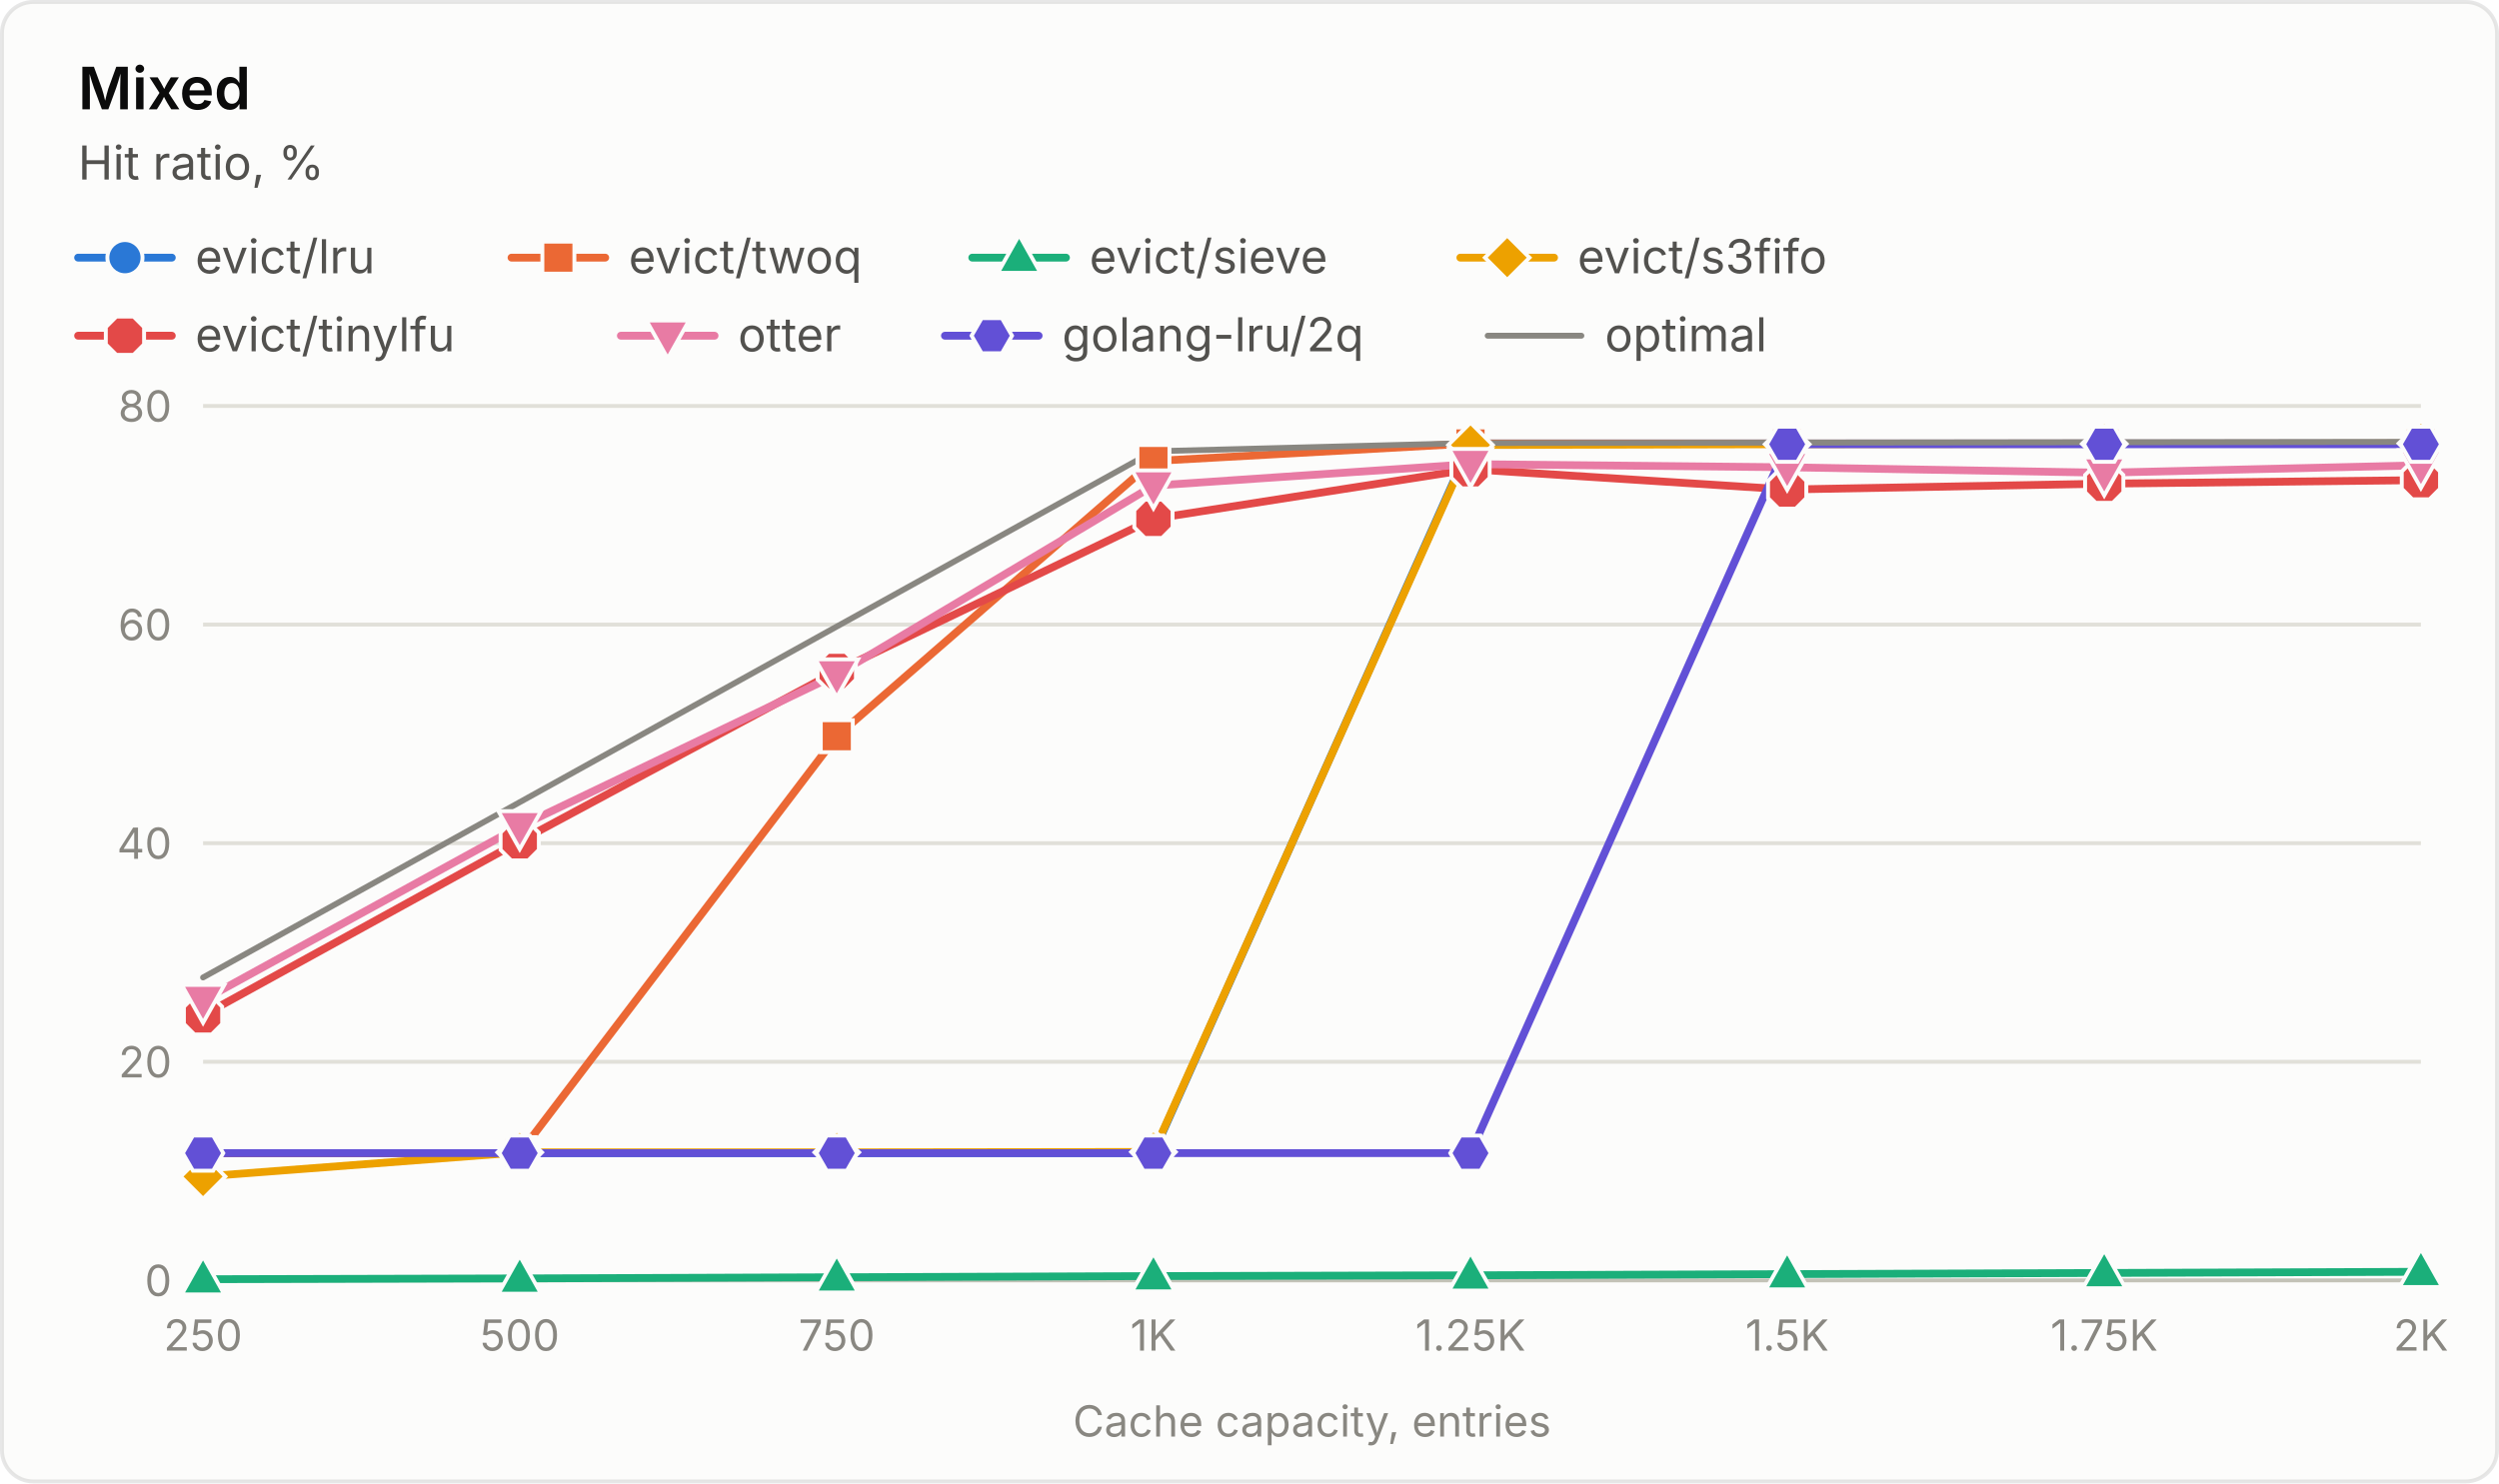
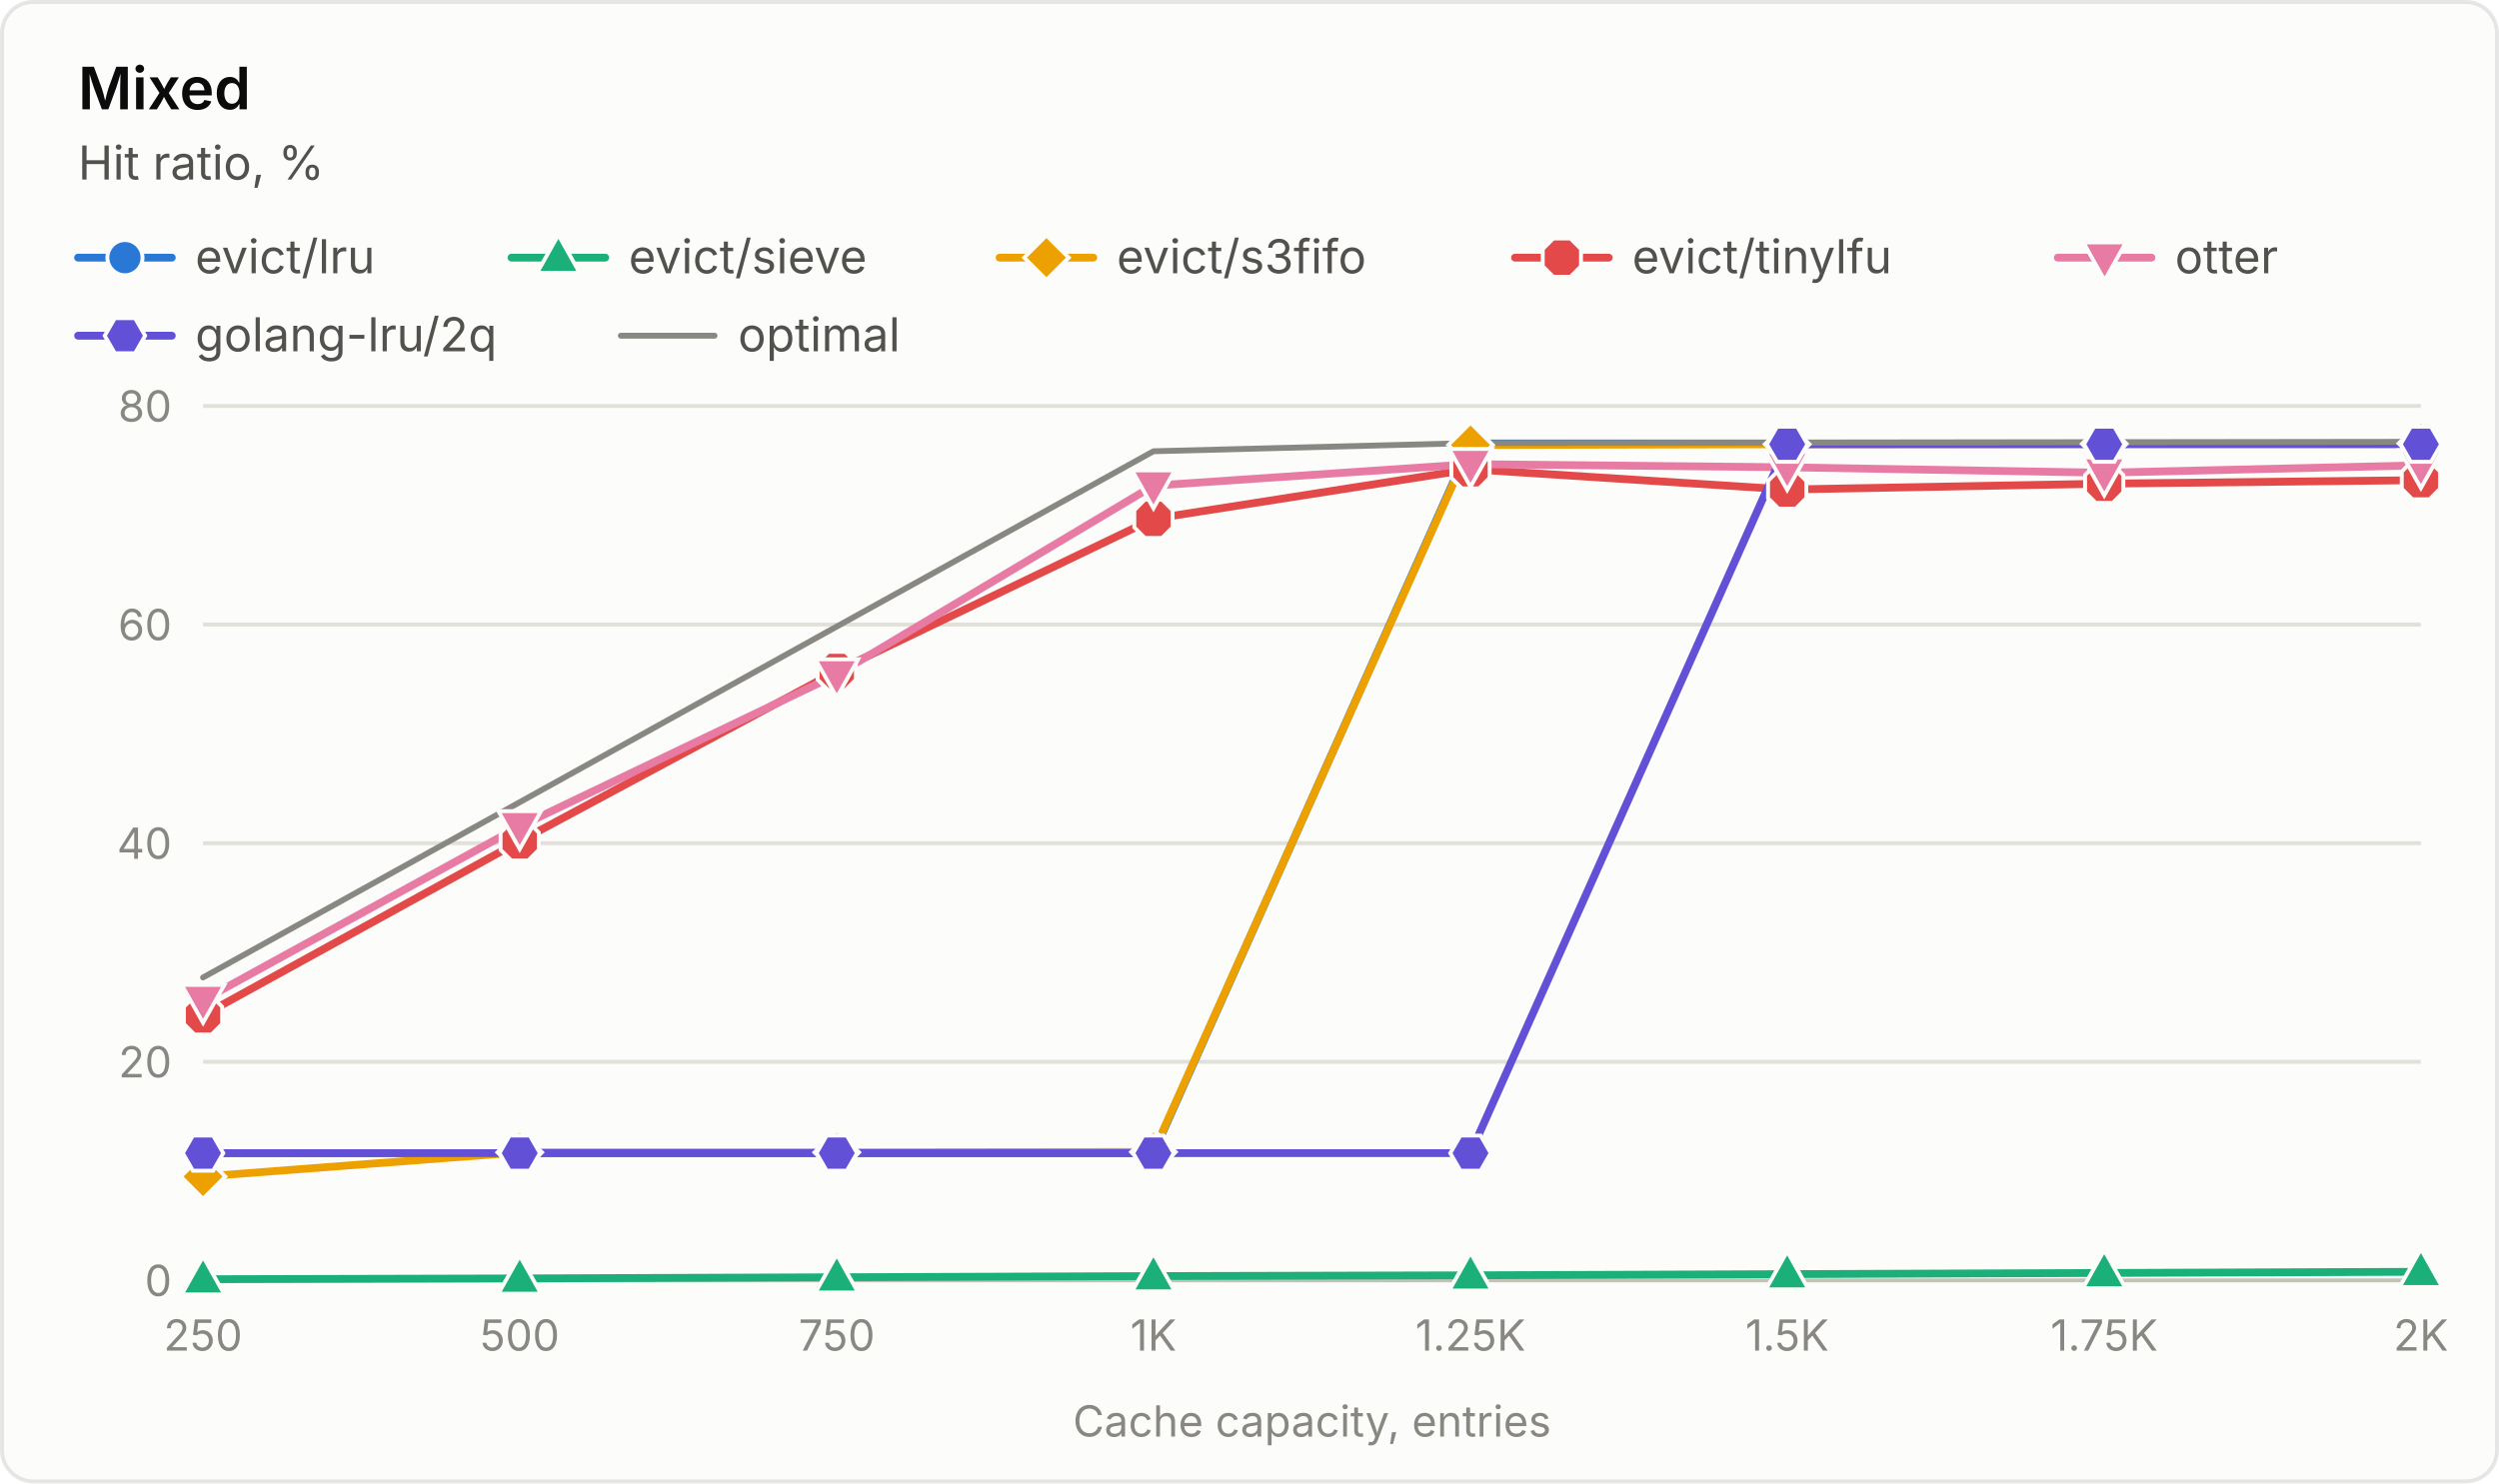
<svg xmlns="http://www.w3.org/2000/svg" viewBox="0 0 640 380" width="640" height="380" role="img" aria-labelledby="title desc">
  <style>
text { font-family: system-ui, -apple-system, "Segoe UI", sans-serif; }
.title { font-size: 15px; font-weight: 600; }
.unit, .legend { font-size: 12px; }
.tick { font-size: 11px; font-variant-numeric: tabular-nums; }
.grid, .axis { stroke-width: 1; }
.line { fill: none; stroke-width: 2; stroke-linejoin: round; stroke-linecap: round; }
.ref { fill: none; stroke-width: 1.5; stroke-linejoin: round; stroke-linecap: round; }
.mark { stroke-width: 2; paint-order: stroke; }
.surface { fill: #fcfcfb; stroke: rgba(11,11,11,0.10); }
.title { fill: #0b0b0b; }
.unit, .legend { fill: #52514e; }
.tick { fill: #898781; }
.grid { stroke: #e1e0d9; }
.axis { stroke: #c3c2b7; }
.ref { stroke: #898781; }
.mark { stroke: #fcfcfb; }
.s0 { stroke: #2a78d6; } .m0 { fill: #2a78d6; }
- .s1 { stroke: #eb6834; } .m1 { fill: #eb6834; }
.s2 { stroke: #1baf7a; } .m2 { fill: #1baf7a; }
.s3 { stroke: #eda100; } .m3 { fill: #eda100; }
.s7 { stroke: #e34948; } .m7 { fill: #e34948; }
.s4 { stroke: #e87ba4; } .m4 { fill: #e87ba4; }
.s6 { stroke: #6250d6; } .m6 { fill: #6250d6; }
@media (prefers-color-scheme: dark) {
  .surface { fill: #1a1a19; stroke: rgba(255,255,255,0.10); }
  .title { fill: #f0efec; }
  .unit, .legend { fill: #c3c2b7; }
  .tick { fill: #898781; }
  .grid { stroke: #2c2c2a; }
  .axis { stroke: #383835; }
  .ref { stroke: #898781; }
  .mark { stroke: #1a1a19; }
  .s0 { stroke: #3987e5; } .m0 { fill: #3987e5; }
-   .s1 { stroke: #d95926; } .m1 { fill: #d95926; }
  .s2 { stroke: #199e70; } .m2 { fill: #199e70; }
  .s3 { stroke: #c98500; } .m3 { fill: #c98500; }
  .s7 { stroke: #e66767; } .m7 { fill: #e66767; }
  .s4 { stroke: #d55181; } .m4 { fill: #d55181; }
  .s6 { stroke: #9085e9; } .m6 { fill: #9085e9; }
}
</style>
  <rect class="surface" x="0.5" y="0.5" width="639" height="379" rx="8" />
  <text class="title" x="20" y="28">Mixed</text>
  <text class="unit" x="20" y="46">Hit ratio, %</text>
  <path class="line s0" d="M20,66 h24" />
  <circle class="mark m0" cx="32" cy="66" r="4" />
  <text class="legend" x="50" y="70">evict/lru</text>
-   <path class="line s1" d="M131,66 h24" />
-   <path class="mark m1" d="M139.4,62.4L146.6,62.4L146.6,69.6L139.4,69.6Z" />
-   <text class="legend" x="161" y="70">evict/twoq</text>
-   <path class="line s2" d="M249,66 h24" />
-   <path class="mark m2" d="M261,61.2L265.6,69.4L256.4,69.4Z" />
-   <text class="legend" x="279" y="70">evict/sieve</text>
-   <path class="line s3" d="M374,66 h24" />
-   <path class="mark m3" d="M386,61L391,66L386,71L381,66Z" />
-   <text class="legend" x="404" y="70">evict/s3fifo</text>
-   <path class="line s7" d="M20,86 h24" />
-   <path class="mark m7" d="M30,81.6L34,81.6L36.4,84L36.4,88L34,90.4L30,90.4L27.6,88L27.6,84Z" />
-   <text class="legend" x="50" y="90">evict/tinylfu</text>
-   <path class="line s4" d="M159,86 h24" />
-   <path class="mark m4" d="M171,90.8L175.6,82.6L166.4,82.6Z" />
-   <text class="legend" x="189" y="90">otter</text>
-   <path class="line s6" d="M242,86 h24" />
-   <path class="mark m6" d="M251.7,82L256.3,82L258.6,86L256.3,90L251.7,90L249.4,86Z" />
-   <text class="legend" x="272" y="90">golang-lru/2q</text>
-   <path class="ref" d="M381,86 h24" />
-   <text class="legend" x="411" y="90">optimal</text>
+   <path class="line s2" d="M131,66 h24" />
+   <path class="mark m2" d="M143,61.2L147.6,69.4L138.4,69.4Z" />
+   <text class="legend" x="161" y="70">evict/sieve</text>
+   <path class="line s3" d="M256,66 h24" />
+   <path class="mark m3" d="M268,61L273,66L268,71L263,66Z" />
+   <text class="legend" x="286" y="70">evict/s3fifo</text>
+   <path class="line s7" d="M388,66 h24" />
+   <path class="mark m7" d="M398,61.6L402,61.6L404.4,64L404.4,68L402,70.4L398,70.4L395.6,68L395.6,64Z" />
+   <text class="legend" x="418" y="70">evict/tinylfu</text>
+   <path class="line s4" d="M527,66 h24" />
+   <path class="mark m4" d="M539,70.8L543.6,62.6L534.4,62.6Z" />
+   <text class="legend" x="557" y="70">otter</text>
+   <path class="line s6" d="M20,86 h24" />
+   <path class="mark m6" d="M29.7,82L34.3,82L36.6,86L34.3,90L29.7,90L27.4,86Z" />
+   <text class="legend" x="50" y="90">golang-lru/2q</text>
+   <path class="ref" d="M159,86 h24" />
+   <text class="legend" x="189" y="90">optimal</text>
  <path class="axis" d="M52,328 h568" />
  <text class="tick" x="44" y="332" text-anchor="end">0</text>
  <path class="grid" d="M52,272 h568" />
  <text class="tick" x="44" y="276" text-anchor="end">20</text>
  <path class="grid" d="M52,216 h568" />
  <text class="tick" x="44" y="220" text-anchor="end">40</text>
  <path class="grid" d="M52,160 h568" />
  <text class="tick" x="44" y="164" text-anchor="end">60</text>
  <path class="grid" d="M52,104 h568" />
  <text class="tick" x="44" y="108" text-anchor="end">80</text>
  <text class="tick" x="52" y="346" text-anchor="middle">250</text>
  <text class="tick" x="133.1" y="346" text-anchor="middle">500</text>
  <text class="tick" x="214.3" y="346" text-anchor="middle">750</text>
  <text class="tick" x="295.4" y="346" text-anchor="middle">1K</text>
  <text class="tick" x="376.6" y="346" text-anchor="middle">1.25K</text>
  <text class="tick" x="457.7" y="346" text-anchor="middle">1.5K</text>
  <text class="tick" x="538.9" y="346" text-anchor="middle">1.75K</text>
  <text class="tick" x="620" y="346" text-anchor="middle">2K</text>
  <text class="tick" x="336" y="368" text-anchor="middle">Cache capacity, entries</text>
  <path class="line s0" d="M52,295.4L133.1,295.4L214.3,295.4L295.4,295.4L376.6,113.6L457.7,113.6L538.9,113.6L620,113.6" />
-   <path class="line s1" d="M52,295.4L133.1,295.4L214.3,188.6L295.4,118.1L376.6,113.6L457.7,113.6L538.9,113.6L620,113.6" />
  <path class="line s2" d="M52,327.7L133.1,327.5L214.3,327.2L295.4,326.9L376.6,326.7L457.7,326.4L538.9,326.1L620,325.8" />
  <path class="line s3" d="M52,301.4L133.1,295.2L214.3,295.2L295.4,295.1L376.6,114L457.7,113.8L538.9,113.7L620,113.6" />
  <path class="line s7" d="M52,260.1L133.1,215.5L214.3,171.9L295.4,132.9L376.6,120.2L457.7,125.4L538.9,123.9L620,123" />
  <path class="line s4" d="M52,256.2L133.1,211.7L214.3,172.8L295.4,124.4L376.6,118.9L457.7,119.7L538.9,121.1L620,119.2" />
  <path class="line s6" d="M52,295.4L133.1,295.4L214.3,295.4L295.4,295.4L376.6,295.4L457.7,113.8L538.9,113.8L620,113.8" />
  <path class="ref" d="M52,250.4L133.1,205.5L214.3,160.5L295.4,115.6L376.6,113.5L457.7,113.4L538.9,113.3L620,113.2" />
  <g>
    <circle class="mark m0" cx="52" cy="295.4" r="4" />
  </g>
  <g>
    <circle class="mark m0" cx="133.1" cy="295.4" r="4" />
  </g>
  <g>
    <circle class="mark m0" cx="214.3" cy="295.4" r="4" />
  </g>
  <g>
    <circle class="mark m0" cx="295.4" cy="295.4" r="4" />
  </g>
  <g>
    <circle class="mark m0" cx="376.6" cy="113.6" r="4" />
  </g>
  <g>
    <circle class="mark m0" cx="457.7" cy="113.6" r="4" />
  </g>
  <g>
    <circle class="mark m0" cx="538.9" cy="113.6" r="4" />
  </g>
  <g>
    <circle class="mark m0" cx="620" cy="113.6" r="4" />
  </g>
  <g>
-     <path class="mark m1" d="M48.4,291.8L55.6,291.8L55.6,299L48.4,299Z" />
-   </g>
-   <g>
-     <path class="mark m1" d="M129.5,291.8L136.7,291.8L136.7,299L129.5,299Z" />
-   </g>
-   <g>
-     <path class="mark m1" d="M210.7,185L217.9,185L217.9,192.2L210.7,192.2Z" />
-   </g>
-   <g>
-     <path class="mark m1" d="M291.8,114.5L299,114.5L299,121.7L291.8,121.7Z" />
-   </g>
-   <g>
-     <path class="mark m1" d="M373,110L380.2,110L380.2,117.2L373,117.2Z" />
-   </g>
-   <g>
-     <path class="mark m1" d="M454.1,110L461.3,110L461.3,117.2L454.1,117.2Z" />
-   </g>
-   <g>
-     <path class="mark m1" d="M535.3,110L542.5,110L542.5,117.2L535.3,117.2Z" />
-   </g>
-   <g>
-     <path class="mark m1" d="M616.4,110L623.6,110L623.6,117.2L616.4,117.2Z" />
-   </g>
-   <g>
    <path class="mark m2" d="M52,322.9L56.6,331.1L47.4,331.1Z" />
  </g>
  <g>
    <path class="mark m2" d="M133.1,322.7L137.7,330.9L128.5,330.9Z" />
  </g>
  <g>
    <path class="mark m2" d="M214.3,322.4L218.9,330.6L209.7,330.6Z" />
  </g>
  <g>
    <path class="mark m2" d="M295.4,322.1L300,330.3L290.8,330.3Z" />
  </g>
  <g>
    <path class="mark m2" d="M376.6,321.9L381.2,330.1L372,330.1Z" />
  </g>
  <g>
    <path class="mark m2" d="M457.7,321.6L462.3,329.8L453.1,329.8Z" />
  </g>
  <g>
    <path class="mark m2" d="M538.9,321.3L543.5,329.5L534.3,329.5Z" />
  </g>
  <g>
    <path class="mark m2" d="M620,321L624.6,329.2L615.4,329.2Z" />
  </g>
  <g>
    <path class="mark m3" d="M52,296.4L57,301.4L52,306.4L47,301.4Z" />
  </g>
  <g>
    <path class="mark m3" d="M133.1,290.2L138.1,295.2L133.1,300.2L128.1,295.2Z" />
  </g>
  <g>
    <path class="mark m3" d="M214.3,290.2L219.3,295.2L214.3,300.2L209.3,295.2Z" />
  </g>
  <g>
    <path class="mark m3" d="M295.4,290.1L300.4,295.1L295.4,300.1L290.4,295.1Z" />
  </g>
  <g>
    <path class="mark m3" d="M376.6,109L381.6,114L376.6,119L371.6,114Z" />
  </g>
  <g>
    <path class="mark m3" d="M457.7,108.8L462.7,113.8L457.7,118.8L452.7,113.8Z" />
  </g>
  <g>
    <path class="mark m3" d="M538.9,108.7L543.9,113.7L538.9,118.7L533.9,113.7Z" />
  </g>
  <g>
    <path class="mark m3" d="M620,108.6L625,113.6L620,118.6L615,113.6Z" />
  </g>
  <g>
    <path class="mark m7" d="M50,255.7L54,255.7L56.4,258.1L56.4,262.1L54,264.5L50,264.5L47.6,262.1L47.6,258.1Z" />
  </g>
  <g>
    <path class="mark m7" d="M131.1,211.1L135.1,211.1L137.5,213.5L137.5,217.5L135.1,219.9L131.1,219.9L128.7,217.5L128.7,213.5Z" />
  </g>
  <g>
    <path class="mark m7" d="M212.3,167.5L216.3,167.5L218.7,169.9L218.7,173.9L216.3,176.3L212.3,176.3L209.9,173.9L209.9,169.9Z" />
  </g>
  <g>
    <path class="mark m7" d="M293.4,128.5L297.4,128.5L299.8,130.9L299.8,134.9L297.4,137.3L293.4,137.3L291,134.9L291,130.9Z" />
  </g>
  <g>
    <path class="mark m7" d="M374.6,115.8L378.6,115.8L381,118.2L381,122.2L378.6,124.6L374.6,124.6L372.2,122.2L372.2,118.2Z" />
  </g>
  <g>
    <path class="mark m7" d="M455.7,121L459.7,121L462.1,123.4L462.1,127.4L459.7,129.8L455.7,129.8L453.3,127.4L453.3,123.4Z" />
  </g>
  <g>
    <path class="mark m7" d="M536.9,119.5L540.9,119.5L543.3,121.9L543.3,125.9L540.9,128.3L536.9,128.3L534.5,125.9L534.5,121.9Z" />
  </g>
  <g>
    <path class="mark m7" d="M618,118.6L622,118.6L624.4,121L624.4,125L622,127.4L618,127.4L615.6,125L615.6,121Z" />
  </g>
  <g>
    <path class="mark m4" d="M52,261L56.6,252.8L47.4,252.8Z" />
  </g>
  <g>
    <path class="mark m4" d="M133.1,216.5L137.7,208.3L128.5,208.3Z" />
  </g>
  <g>
    <path class="mark m4" d="M214.3,177.6L218.9,169.4L209.7,169.4Z" />
  </g>
  <g>
    <path class="mark m4" d="M295.4,129.2L300,121L290.8,121Z" />
  </g>
  <g>
    <path class="mark m4" d="M376.6,123.7L381.2,115.5L372,115.5Z" />
  </g>
  <g>
    <path class="mark m4" d="M457.7,124.5L462.3,116.3L453.1,116.3Z" />
  </g>
  <g>
    <path class="mark m4" d="M538.9,125.9L543.5,117.7L534.3,117.7Z" />
  </g>
  <g>
    <path class="mark m4" d="M620,124L624.6,115.8L615.4,115.8Z" />
  </g>
  <g>
    <path class="mark m6" d="M49.7,291.4L54.3,291.4L56.6,295.4L54.3,299.4L49.7,299.4L47.4,295.4Z" />
  </g>
  <g>
    <path class="mark m6" d="M130.8,291.4L135.4,291.4L137.7,295.4L135.4,299.4L130.8,299.4L128.5,295.4Z" />
  </g>
  <g>
    <path class="mark m6" d="M212,291.4L216.6,291.4L218.9,295.4L216.6,299.4L212,299.4L209.7,295.4Z" />
  </g>
  <g>
    <path class="mark m6" d="M293.1,291.4L297.7,291.4L300,295.4L297.7,299.4L293.1,299.4L290.8,295.4Z" />
  </g>
  <g>
    <path class="mark m6" d="M374.3,291.4L378.9,291.4L381.2,295.4L378.9,299.4L374.3,299.4L372,295.4Z" />
  </g>
  <g>
    <path class="mark m6" d="M455.4,109.8L460,109.8L462.3,113.8L460,117.8L455.4,117.8L453.1,113.8Z" />
  </g>
  <g>
    <path class="mark m6" d="M536.6,109.8L541.2,109.8L543.5,113.8L541.2,117.8L536.6,117.8L534.3,113.8Z" />
  </g>
  <g>
    <path class="mark m6" d="M617.7,109.8L622.3,109.8L624.6,113.8L622.3,117.8L617.7,117.8L615.4,113.8Z" />
  </g>
</svg>
